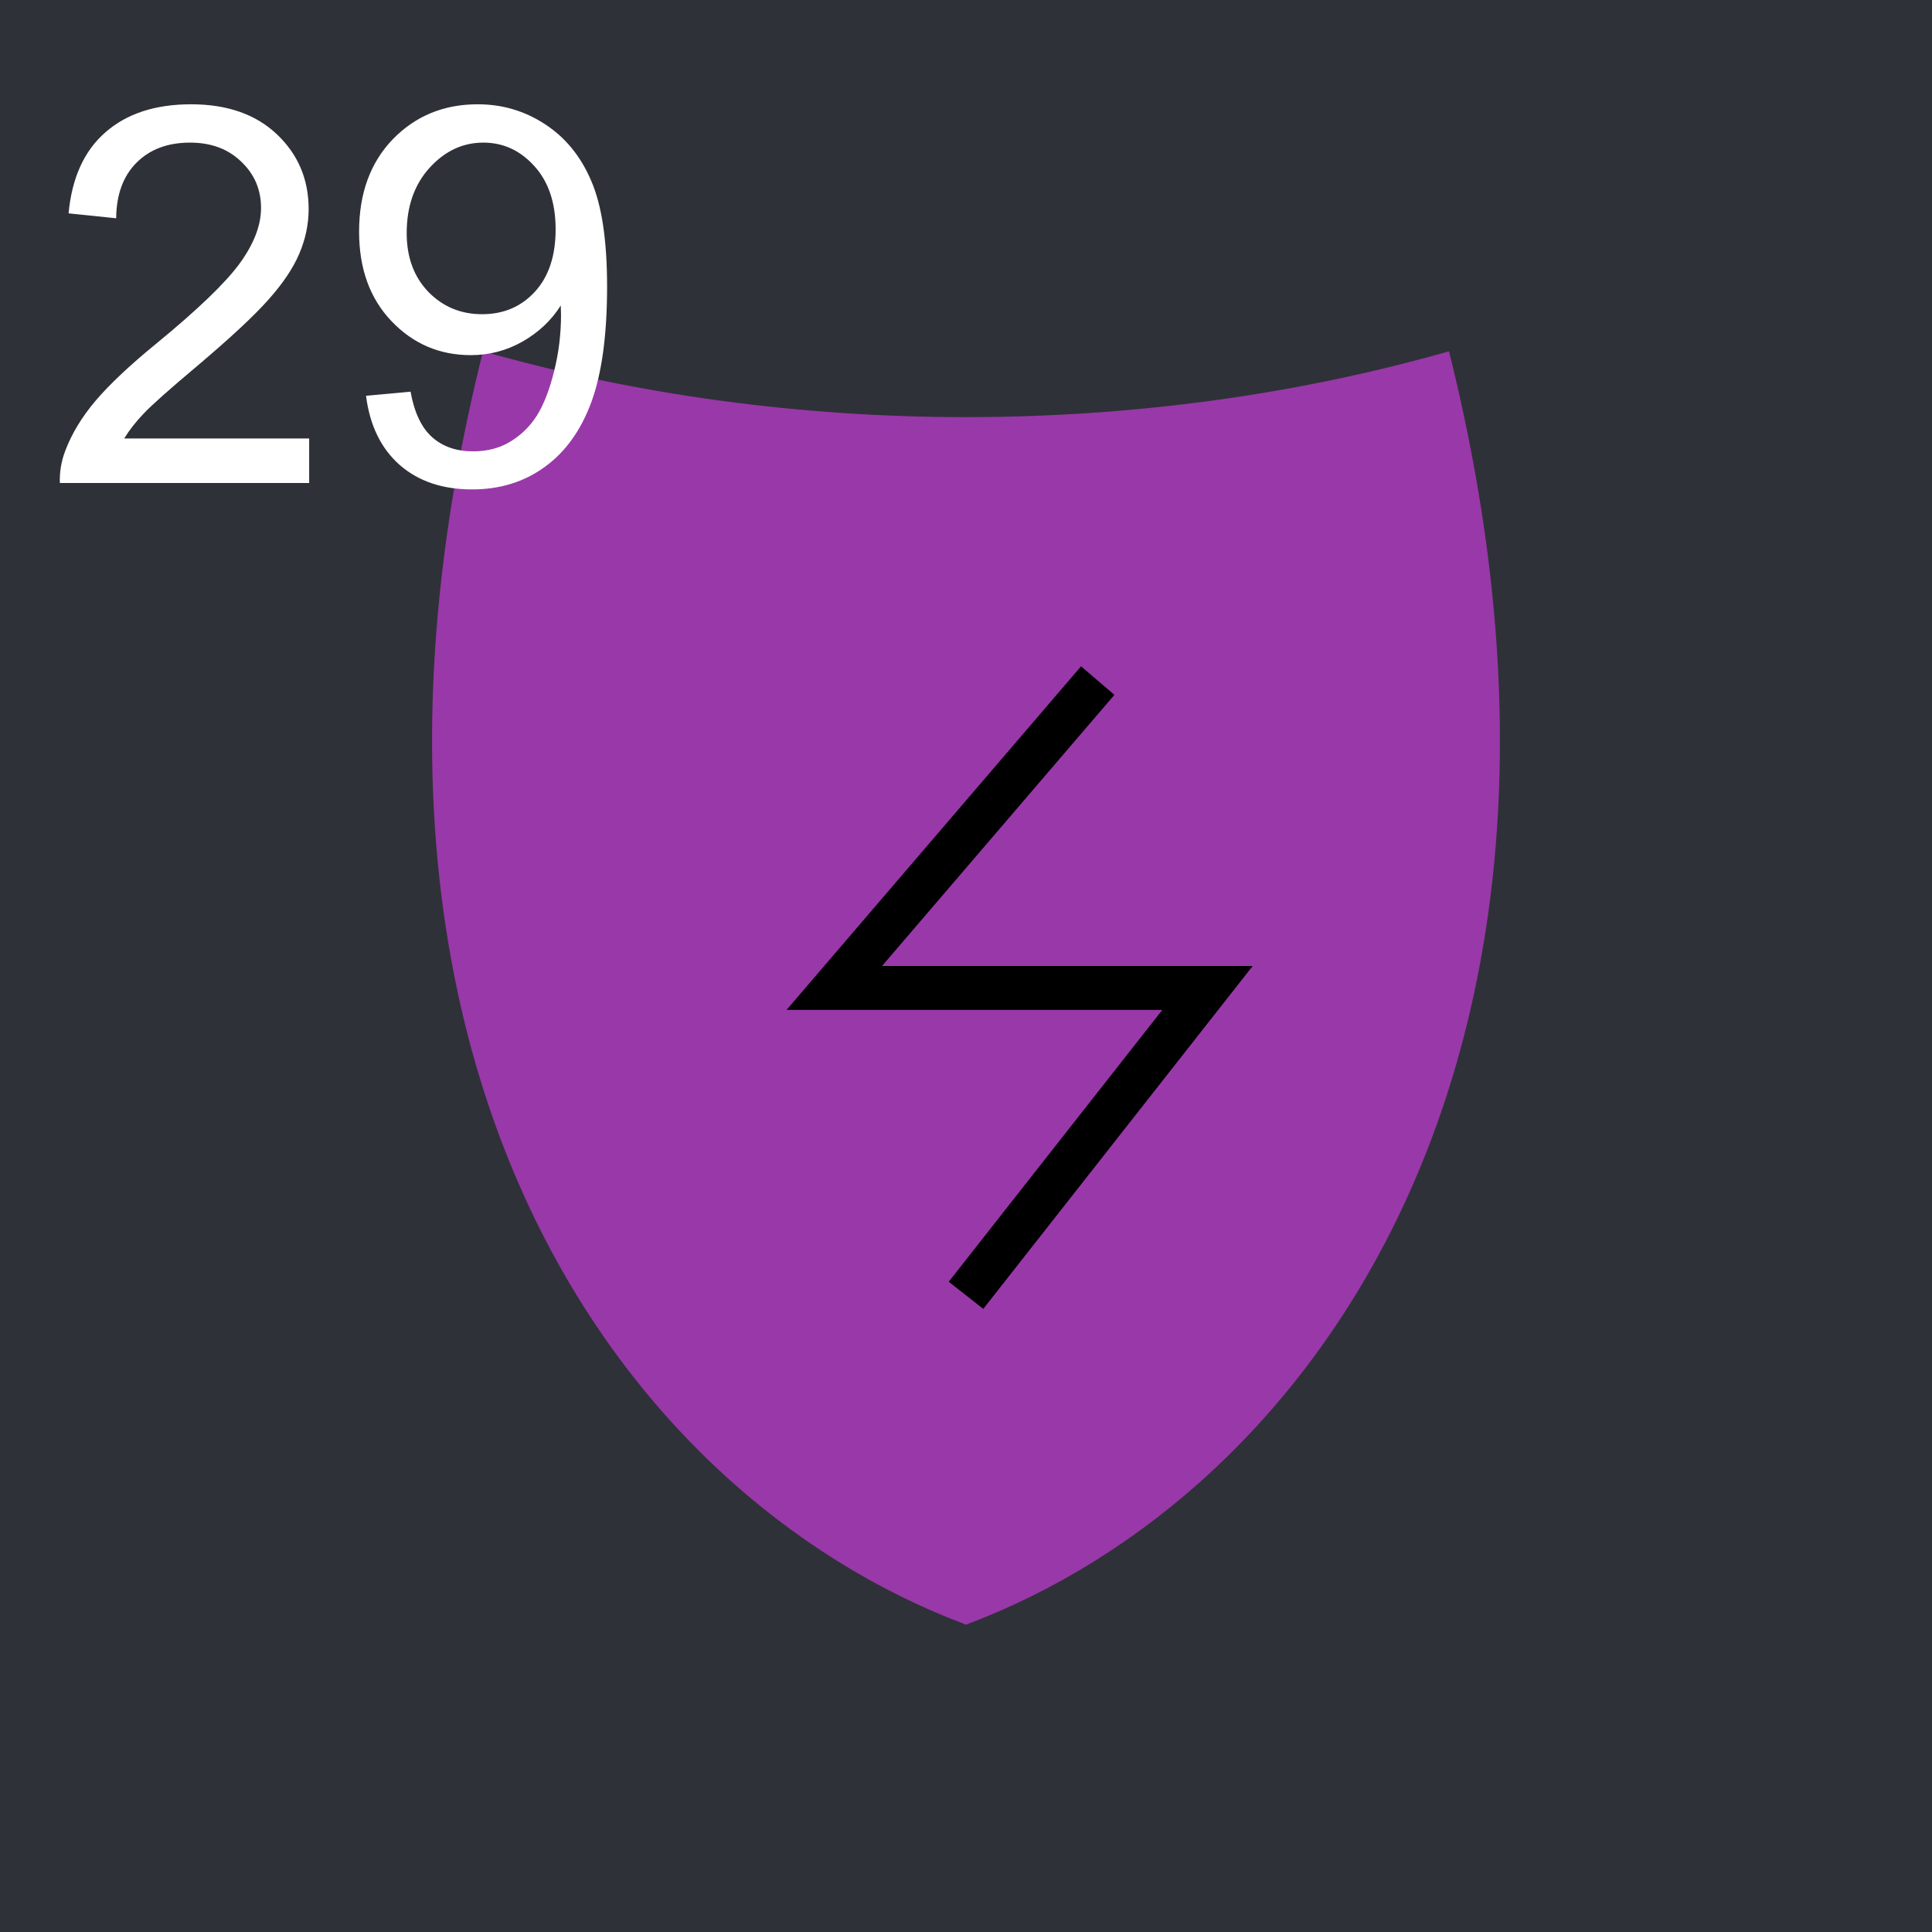
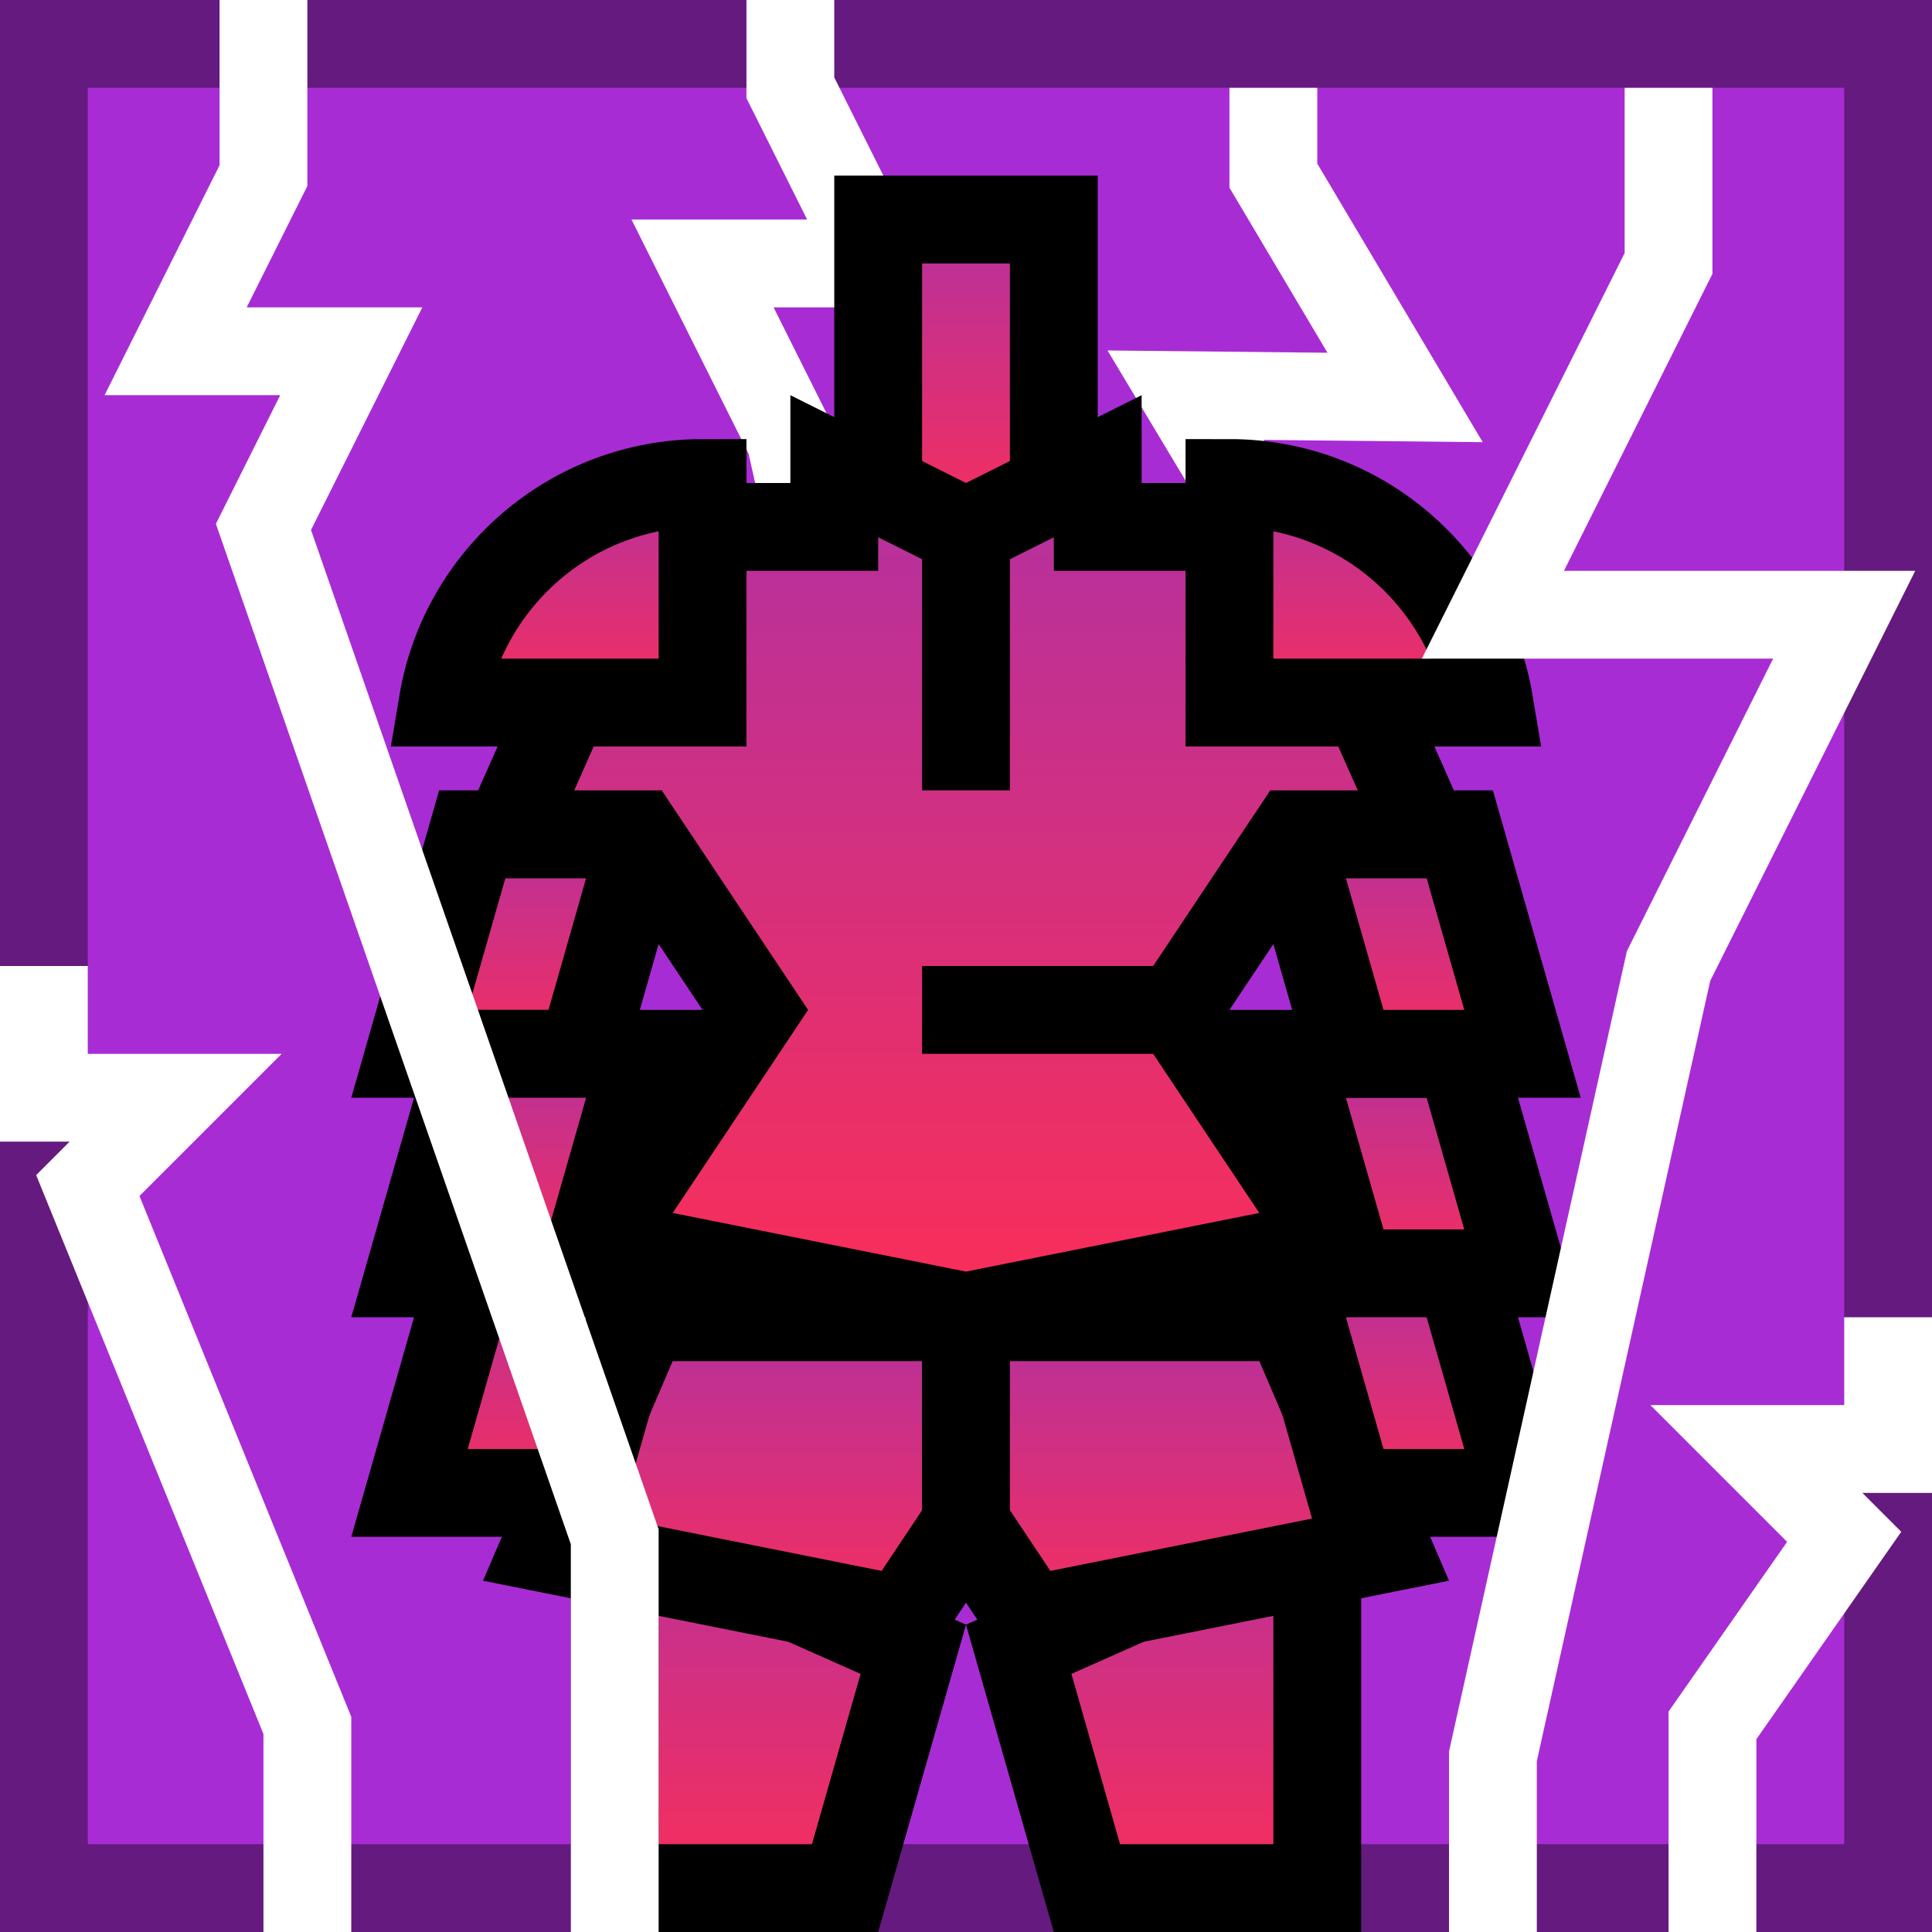
<svg xmlns="http://www.w3.org/2000/svg" width="44" height="44" viewBox="0 0 44 44" fill="none">
-   <rect width="44" height="44" fill="#2F3138" />
-   <path d="M11 8C7 24 14 34 22 37C30 34 37 24 33 8C26 10 18 10 11 8Z" fill="#9938A9" />
-   <path d="M7.041 9.986V11H1.363C1.355 10.746 1.396 10.502 1.486 10.268C1.631 9.881 1.861 9.5 2.178 9.125C2.498 8.75 2.959 8.316 3.561 7.824C4.494 7.059 5.125 6.453 5.453 6.008C5.781 5.559 5.945 5.135 5.945 4.736C5.945 4.318 5.795 3.967 5.494 3.682C5.197 3.393 4.809 3.248 4.328 3.248C3.82 3.248 3.414 3.4 3.109 3.705C2.805 4.01 2.65 4.432 2.646 4.971L1.562 4.859C1.637 4.051 1.916 3.436 2.4 3.014C2.885 2.588 3.535 2.375 4.352 2.375C5.176 2.375 5.828 2.604 6.309 3.061C6.789 3.518 7.029 4.084 7.029 4.76C7.029 5.104 6.959 5.441 6.818 5.773C6.678 6.105 6.443 6.455 6.115 6.822C5.791 7.189 5.25 7.693 4.492 8.334C3.859 8.865 3.453 9.227 3.273 9.418C3.094 9.605 2.945 9.795 2.828 9.986H7.041ZM8.336 9.014L9.35 8.92C9.436 9.396 9.6 9.742 9.842 9.957C10.084 10.172 10.395 10.279 10.773 10.279C11.098 10.279 11.381 10.205 11.623 10.057C11.869 9.908 12.07 9.711 12.227 9.465C12.383 9.215 12.514 8.879 12.619 8.457C12.725 8.035 12.777 7.605 12.777 7.168C12.777 7.121 12.775 7.051 12.771 6.957C12.56 7.293 12.271 7.566 11.904 7.777C11.541 7.984 11.146 8.088 10.721 8.088C10.01 8.088 9.408 7.83 8.916 7.314C8.424 6.799 8.178 6.119 8.178 5.275C8.178 4.404 8.434 3.703 8.945 3.172C9.461 2.641 10.105 2.375 10.879 2.375C11.438 2.375 11.947 2.525 12.408 2.826C12.873 3.127 13.225 3.557 13.463 4.115C13.705 4.67 13.826 5.475 13.826 6.529C13.826 7.627 13.707 8.502 13.469 9.154C13.23 9.803 12.875 10.297 12.402 10.637C11.934 10.977 11.383 11.146 10.75 11.146C10.078 11.146 9.529 10.961 9.104 10.59C8.678 10.215 8.422 9.689 8.336 9.014ZM12.654 5.223C12.654 4.617 12.492 4.137 12.168 3.781C11.848 3.426 11.461 3.248 11.008 3.248C10.539 3.248 10.131 3.439 9.783 3.822C9.436 4.205 9.262 4.701 9.262 5.311C9.262 5.857 9.426 6.303 9.754 6.646C10.086 6.986 10.494 7.156 10.979 7.156C11.467 7.156 11.867 6.986 12.18 6.646C12.496 6.303 12.654 5.828 12.654 5.223Z" fill="white" />
-   <path d="M25 15.5L19 22.5H27.5L22 29.5" stroke="black" />
+   <rect width="44" height="44" fill="#A82CD4" />
+   <rect x="1" y="1" width="42" height="42" stroke="black" stroke-opacity="0.4" stroke-width="2" />
+   <path d="M29 2V4L32 9.052L27 9L30 14" stroke="url(#paint0_linear_390_30391)" stroke-width="2" />
+   <path d="M18 0V2L20 6H16L18 10L20 19V21" stroke="url(#paint1_linear_390_30391)" stroke-width="2" />
+   <path d="M14 43V34.539L20.8 37.561L19.246 43H14Z" fill="url(#paint2_linear_390_30391)" stroke="black" stroke-width="2" />
+   <path d="M30 43V34.539L23.2 37.561L24.754 43H30Z" fill="url(#paint3_linear_390_30391)" stroke="black" stroke-width="2" />
+   <path d="M20.539 36.888L12.405 35.261L14.659 30H22V34.697L20.539 36.888Z" fill="url(#paint4_linear_390_30391)" stroke="black" stroke-width="2" />
+   <path d="M23.461 36.888L31.595 35.261L29.341 30H22V34.697L23.461 36.888Z" fill="url(#paint5_linear_390_30391)" stroke="black" stroke-width="2" />
+   <path d="M13.246 24H9.326L10.755 19H14.674L13.246 24Z" fill="url(#paint6_linear_390_30391)" stroke="black" stroke-width="2" />
+   <path d="M13.246 29H9.326L10.755 24H14.674L13.246 29Z" fill="url(#paint7_linear_390_30391)" stroke="black" stroke-width="2" />
+   <path d="M30.754 29H34.674L33.245 24H29.326L30.754 29Z" fill="url(#paint8_linear_390_30391)" stroke="black" stroke-width="2" />
+   <path d="M30.754 34H34.674L33.245 29H29.326L30.754 34Z" fill="url(#paint9_linear_390_30391)" stroke="black" stroke-width="2" />
+   <path d="M13.246 34H9.326L10.755 29H14.674L13.246 34Z" fill="url(#paint10_linear_390_30391)" stroke="black" stroke-width="2" />
+   <path d="M30.754 24H34.674L33.245 19H29.326L30.754 24Z" fill="url(#paint11_linear_390_30391)" stroke="black" stroke-width="2" />
+   <path d="M24 12V5H20L20 12H24Z" fill="url(#paint12_linear_390_30391)" stroke="black" stroke-width="2" />
+   <path d="M25 10.618V11V12H26H29.35L32.461 19H30H29.465L29.168 19.445L27.168 22.445L26.798 23L27.168 23.555L30.34 28.312L22 29.98L13.66 28.312L16.832 23.555L17.202 23L16.832 22.445L14.832 19.445L14.535 19H14H11.539L14.65 12H18H19V11V10.618L21.553 11.894L22 12.118L22.447 11.894L25 10.618Z" fill="url(#paint13_linear_390_30391)" stroke="black" stroke-width="2" />
+   <path d="M28 16H33.917C33.441 13.162 30.973 11 28 11H28V16Z" fill="url(#paint14_linear_390_30391)" stroke="black" stroke-width="2" />
+   <path d="M16 16H10.083C10.559 13.162 13.027 11 16 11H16V16Z" fill="url(#paint15_linear_390_30391)" stroke="black" stroke-width="2" />
+   <path d="M38 2V6L34 14H42L38 22L34 40V44" stroke="url(#paint16_linear_390_30391)" stroke-width="2" />
+   <path d="M6 0V4L4 8H8L6 12L14 35V44" stroke="url(#paint17_linear_390_30391)" stroke-width="2" />
+   <path d="M1 22V25H4L2 27L7 39.295V44" stroke="url(#paint18_linear_390_30391)" stroke-width="2" />
+   <path d="M43 30V33H40L42 35L39 39.295V44" stroke="url(#paint19_linear_390_30391)" stroke-width="2" />
+   <rect x="21" y="22" width="6" height="2" fill="black" />
+   <rect x="21" y="18" width="6" height="2" transform="rotate(-90 21 18)" fill="black" />
+   <defs>
+     <linearGradient id="paint0_linear_390_30391" x1="29.5" y1="2" x2="29.5" y2="14" gradientUnits="userSpaceOnUse">
+       <stop stop-color="white" />
+       <stop offset="1" stop-color="white" />
+     </linearGradient>
+     <linearGradient id="paint1_linear_390_30391" x1="18" y1="0" x2="18" y2="21" gradientUnits="userSpaceOnUse">
+       <stop stop-color="white" />
+       <stop offset="1" stop-color="white" />
+     </linearGradient>
+     <linearGradient id="paint2_linear_390_30391" x1="17.5" y1="33" x2="17.5" y2="44" gradientUnits="userSpaceOnUse">
+       <stop stop-color="#AC31A7" />
+       <stop offset="1" stop-color="#FF2E53" />
+     </linearGradient>
+     <linearGradient id="paint3_linear_390_30391" x1="26.5" y1="33" x2="26.5" y2="44" gradientUnits="userSpaceOnUse">
+       <stop stop-color="#AC31A7" />
+       <stop offset="1" stop-color="#FF2E53" />
+     </linearGradient>
+     <linearGradient id="paint4_linear_390_30391" x1="17" y1="29" x2="17" y2="38" gradientUnits="userSpaceOnUse">
+       <stop stop-color="#AC31A7" />
+       <stop offset="1" stop-color="#FF2E53" />
+     </linearGradient>
+     <linearGradient id="paint5_linear_390_30391" x1="27" y1="29" x2="27" y2="38" gradientUnits="userSpaceOnUse">
+       <stop stop-color="#AC31A7" />
+       <stop offset="1" stop-color="#FF2E53" />
+     </linearGradient>
+     <linearGradient id="paint6_linear_390_30391" x1="12" y1="18" x2="12" y2="25" gradientUnits="userSpaceOnUse">
+       <stop stop-color="#AC31A7" />
+       <stop offset="1" stop-color="#FF2E53" />
+     </linearGradient>
+     <linearGradient id="paint7_linear_390_30391" x1="12" y1="23" x2="12" y2="30" gradientUnits="userSpaceOnUse">
+       <stop stop-color="#AC31A7" />
+       <stop offset="1" stop-color="#FF2E53" />
+     </linearGradient>
+     <linearGradient id="paint8_linear_390_30391" x1="32" y1="23" x2="32" y2="30" gradientUnits="userSpaceOnUse">
+       <stop stop-color="#AC31A7" />
+       <stop offset="1" stop-color="#FF2E53" />
+     </linearGradient>
+     <linearGradient id="paint9_linear_390_30391" x1="32" y1="28" x2="32" y2="35" gradientUnits="userSpaceOnUse">
+       <stop stop-color="#AC31A7" />
+       <stop offset="1" stop-color="#FF2E53" />
+     </linearGradient>
+     <linearGradient id="paint10_linear_390_30391" x1="12" y1="28" x2="12" y2="35" gradientUnits="userSpaceOnUse">
+       <stop stop-color="#AC31A7" />
+       <stop offset="1" stop-color="#FF2E53" />
+     </linearGradient>
+     <linearGradient id="paint11_linear_390_30391" x1="32" y1="18" x2="32" y2="25" gradientUnits="userSpaceOnUse">
+       <stop stop-color="#AC31A7" />
+       <stop offset="1" stop-color="#FF2E53" />
+     </linearGradient>
+     <linearGradient id="paint12_linear_390_30391" x1="22" y1="4" x2="22" y2="13" gradientUnits="userSpaceOnUse">
+       <stop stop-color="#AC31A7" />
+       <stop offset="1" stop-color="#FF2E53" />
+     </linearGradient>
+     <linearGradient id="paint13_linear_390_30391" x1="22" y1="9" x2="22" y2="31" gradientUnits="userSpaceOnUse">
+       <stop stop-color="#AC31A7" />
+       <stop offset="1" stop-color="#FF2E53" />
+     </linearGradient>
+     <linearGradient id="paint14_linear_390_30391" x1="31" y1="10" x2="31" y2="17" gradientUnits="userSpaceOnUse">
+       <stop stop-color="#AC31A7" />
+       <stop offset="1" stop-color="#FF2E53" />
+     </linearGradient>
+     <linearGradient id="paint15_linear_390_30391" x1="13" y1="10" x2="13" y2="17" gradientUnits="userSpaceOnUse">
+       <stop stop-color="#AC31A7" />
+       <stop offset="1" stop-color="#FF2E53" />
+     </linearGradient>
+     <linearGradient id="paint16_linear_390_30391" x1="38" y1="2" x2="38" y2="44" gradientUnits="userSpaceOnUse">
+       <stop stop-color="white" />
+       <stop offset="1" stop-color="white" />
+     </linearGradient>
+     <linearGradient id="paint17_linear_390_30391" x1="9" y1="0" x2="9" y2="44" gradientUnits="userSpaceOnUse">
+       <stop stop-color="white" />
+       <stop offset="1" stop-color="white" />
+     </linearGradient>
+     <linearGradient id="paint18_linear_390_30391" x1="4" y1="22" x2="4" y2="44" gradientUnits="userSpaceOnUse">
+       <stop stop-color="white" />
+       <stop offset="1" stop-color="white" />
+     </linearGradient>
+     <linearGradient id="paint19_linear_390_30391" x1="41" y1="30" x2="41" y2="44" gradientUnits="userSpaceOnUse">
+       <stop stop-color="white" />
+       <stop offset="1" stop-color="white" />
+     </linearGradient>
+   </defs>
</svg>
